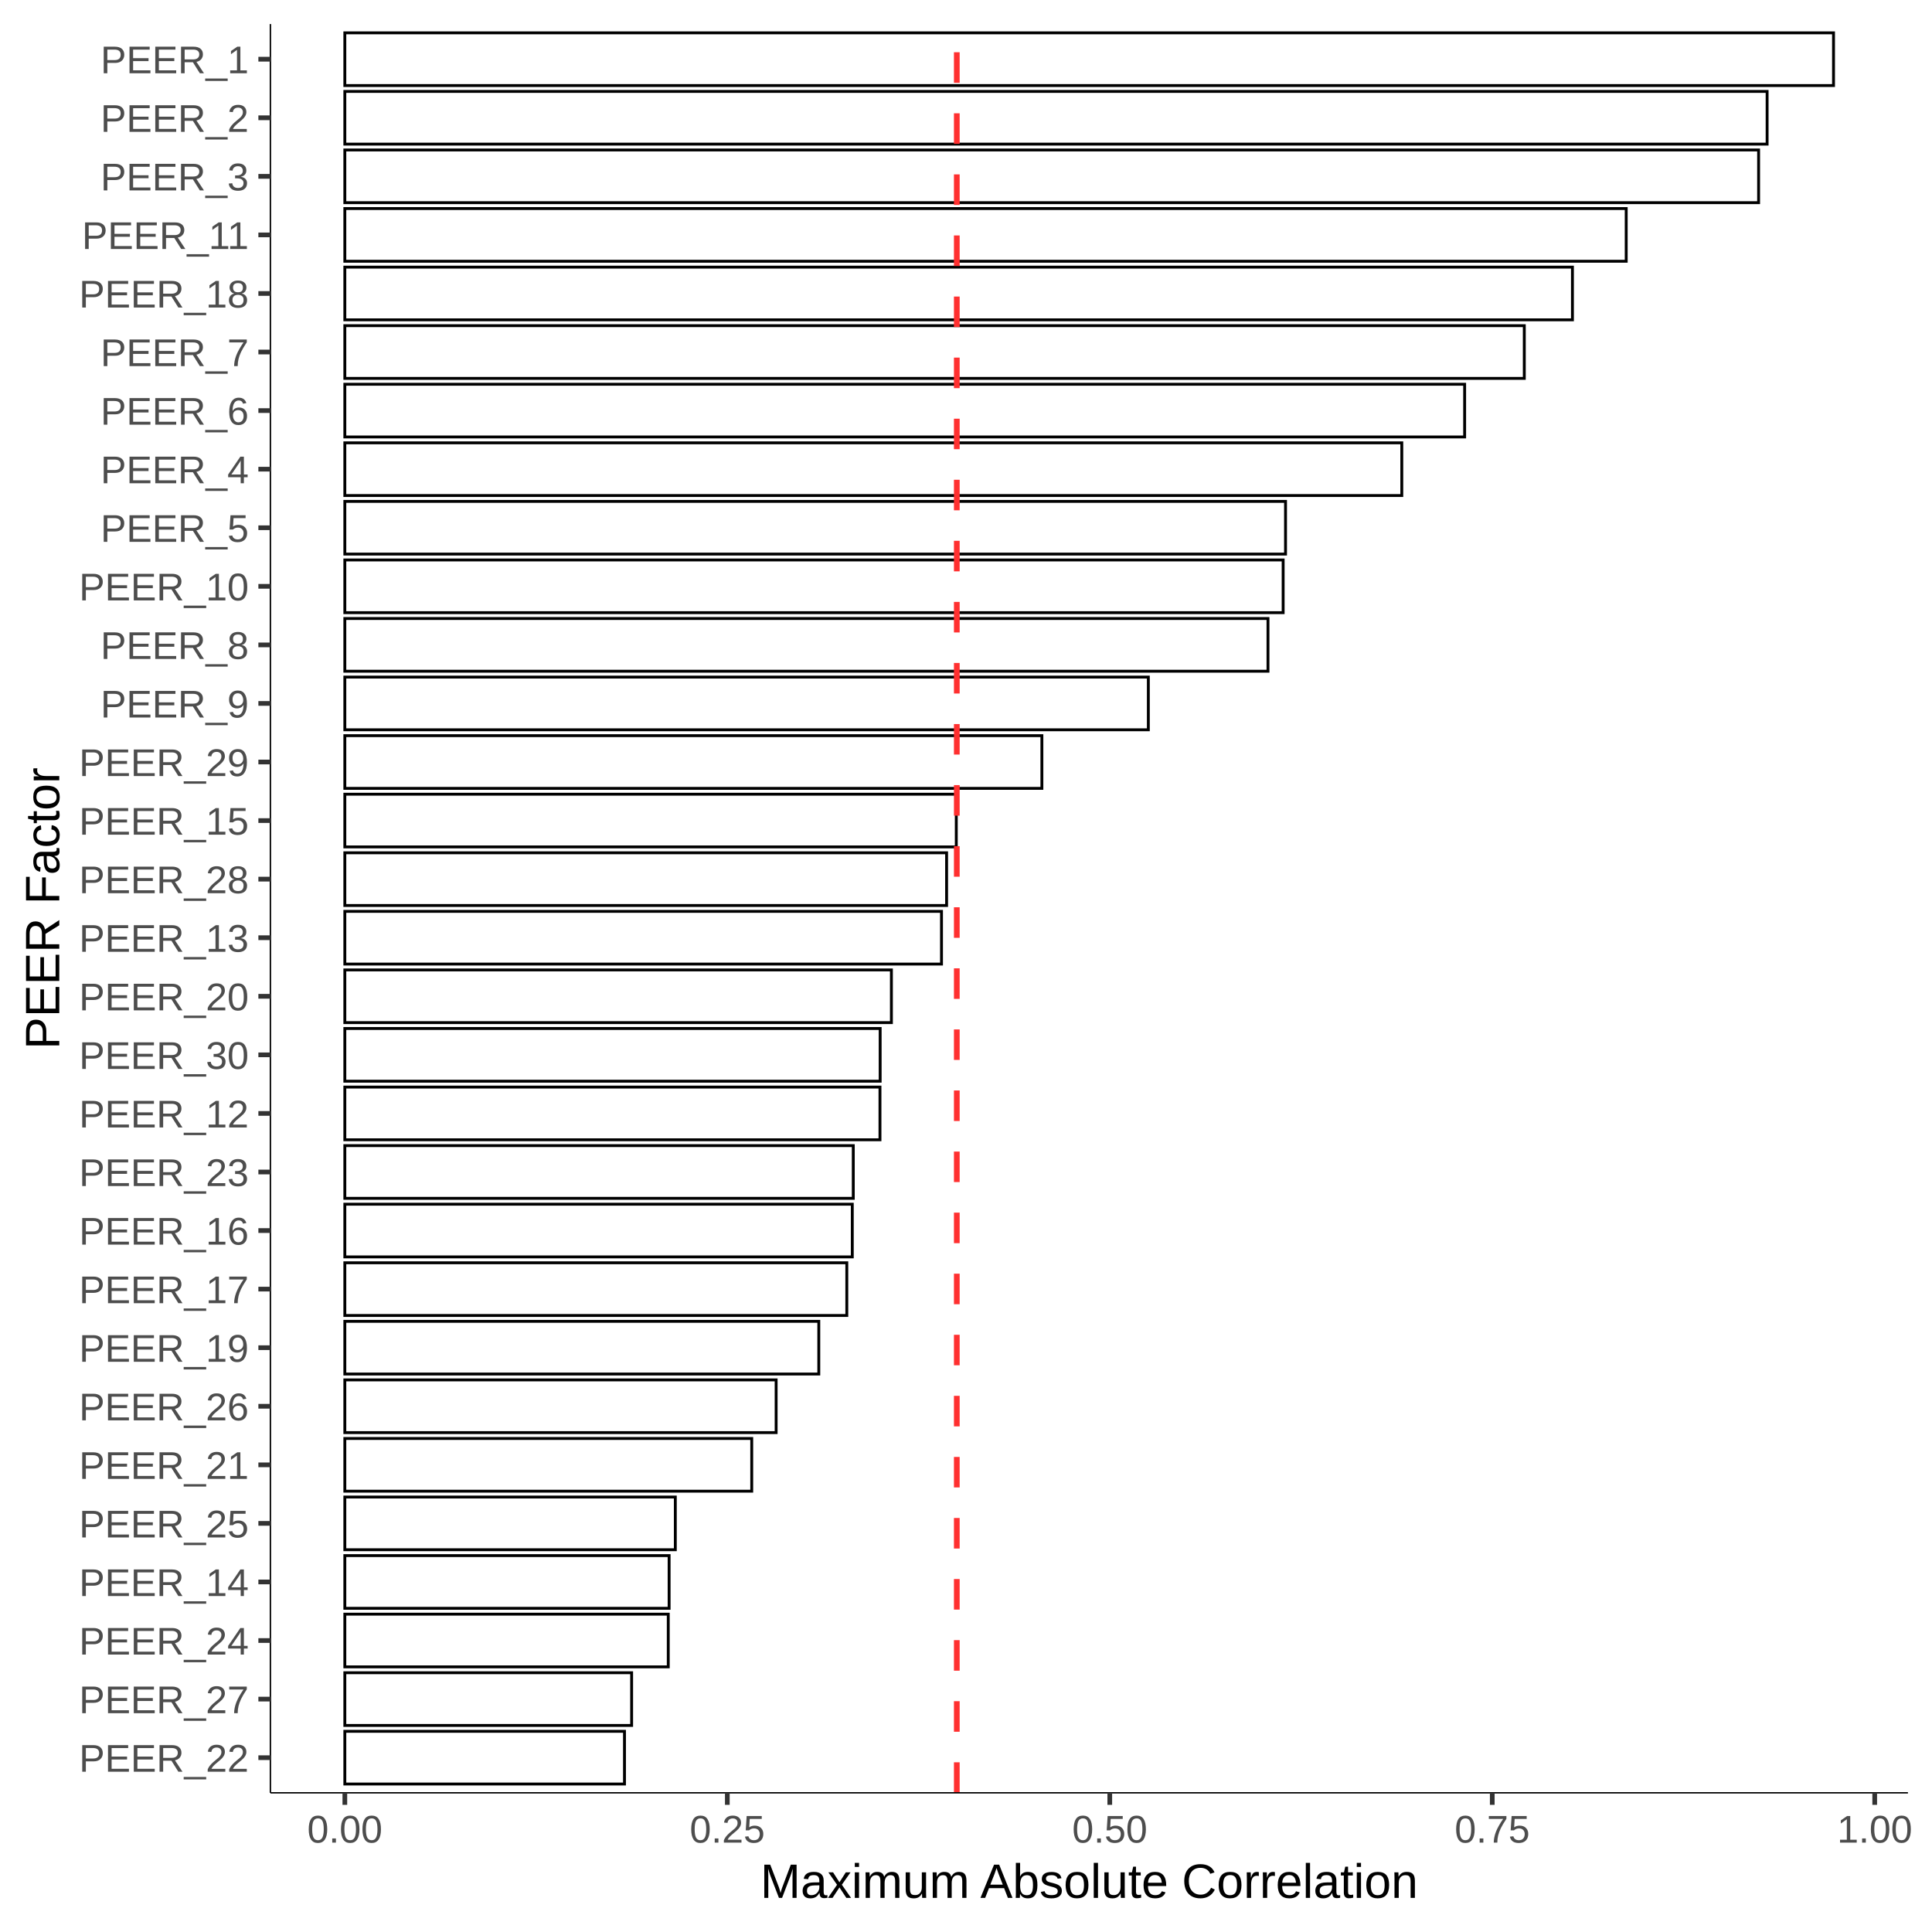
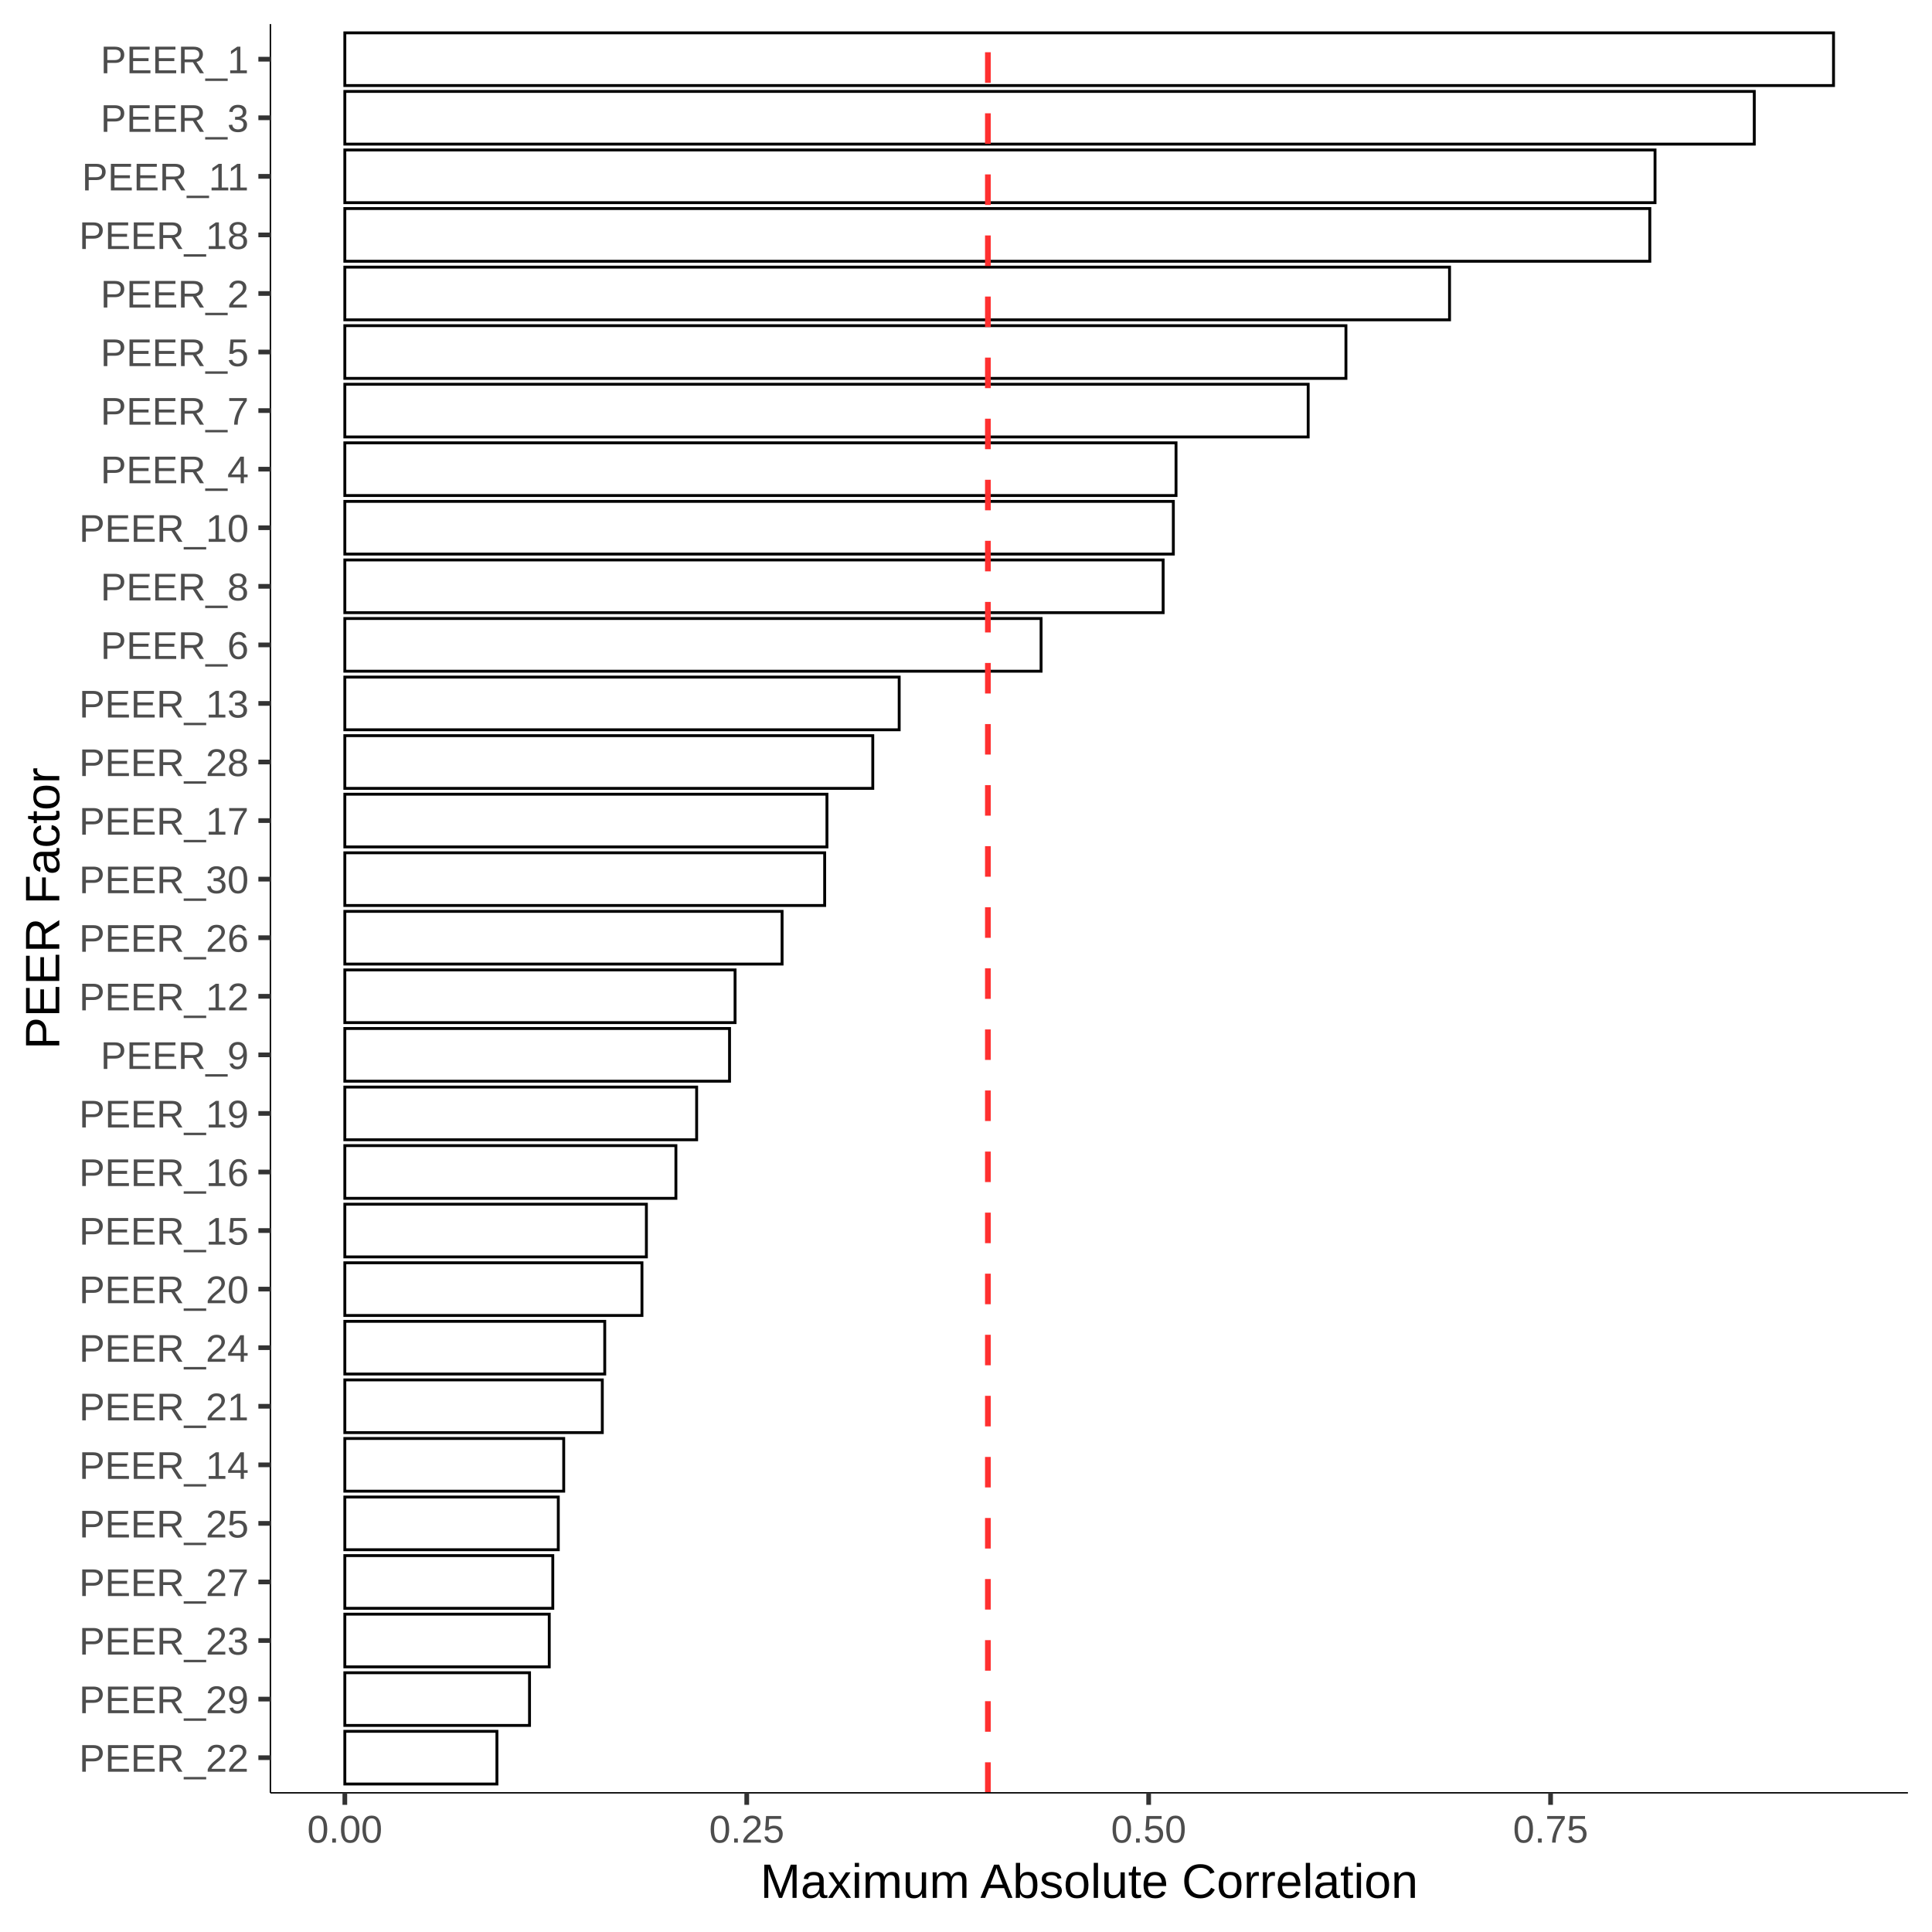
<svg xmlns="http://www.w3.org/2000/svg" class="svglite" width="720.00pt" height="720.00pt" viewBox="0 0 720.00 720.00">
  <defs>
    <style type="text/css">
    .svglite line, .svglite polyline, .svglite polygon, .svglite path, .svglite rect, .svglite circle {
      fill: none;
      stroke: #000000;
      stroke-linecap: round;
      stroke-linejoin: round;
      stroke-miterlimit: 10.00;
    }
  </style>
  </defs>
  <rect width="100%" height="100%" style="stroke: none; fill: #FFFFFF;" />
  <defs>
    <clipPath id="cpMC4wMHw3MjAuMDB8MC4wMHw3MjAuMDA=">
      <rect x="0.00" y="0.00" width="720.00" height="720.00" />
    </clipPath>
  </defs>
  <g clip-path="url(#cpMC4wMHw3MjAuMDB8MC4wMHw3MjAuMDA=)">
    <rect x="0" y="0" width="720.00" height="720.00" style="stroke-width: 1.75; stroke: #FFFFFF; fill: #FFFFFF;" />
  </g>
  <defs>
    <clipPath id="cpMTAwLjc3fDcxMS4wM3w4Ljk3fDY2OC4xMw==">
      <rect x="100.77" y="8.97" width="610.26" height="659.16" />
    </clipPath>
  </defs>
  <g clip-path="url(#cpMTAwLjc3fDcxMS4wM3w4Ljk3fDY2OC4xMw==)">
    <rect x="100.77" y="8.97" width="610.26" height="659.16" style="stroke-width: 1.75; stroke: none; fill: #FFFFFF;" />
-     <rect x="128.51" y="645.21" width="104.22" height="19.64" style="stroke-width: 1.07; stroke-linecap: square; stroke-linejoin: miter; fill: #FFFFFF;" />
-     <rect x="128.51" y="623.38" width="106.88" height="19.64" style="stroke-width: 1.07; stroke-linecap: square; stroke-linejoin: miter; fill: #FFFFFF;" />
-     <rect x="128.51" y="601.55" width="120.53" height="19.64" style="stroke-width: 1.07; stroke-linecap: square; stroke-linejoin: miter; fill: #FFFFFF;" />
-     <rect x="128.51" y="579.73" width="120.85" height="19.64" style="stroke-width: 1.07; stroke-linecap: square; stroke-linejoin: miter; fill: #FFFFFF;" />
-     <rect x="128.51" y="557.90" width="123.16" height="19.64" style="stroke-width: 1.07; stroke-linecap: square; stroke-linejoin: miter; fill: #FFFFFF;" />
-     <rect x="128.51" y="536.08" width="151.64" height="19.64" style="stroke-width: 1.07; stroke-linecap: square; stroke-linejoin: miter; fill: #FFFFFF;" />
-     <rect x="128.51" y="514.25" width="160.73" height="19.64" style="stroke-width: 1.07; stroke-linecap: square; stroke-linejoin: miter; fill: #FFFFFF;" />
-     <rect x="128.51" y="492.42" width="176.63" height="19.64" style="stroke-width: 1.07; stroke-linecap: square; stroke-linejoin: miter; fill: #FFFFFF;" />
-     <rect x="128.51" y="470.60" width="187.07" height="19.64" style="stroke-width: 1.07; stroke-linecap: square; stroke-linejoin: miter; fill: #FFFFFF;" />
-     <rect x="128.51" y="448.77" width="189.11" height="19.64" style="stroke-width: 1.07; stroke-linecap: square; stroke-linejoin: miter; fill: #FFFFFF;" />
-     <rect x="128.51" y="426.94" width="189.48" height="19.64" style="stroke-width: 1.07; stroke-linecap: square; stroke-linejoin: miter; fill: #FFFFFF;" />
-     <rect x="128.51" y="405.12" width="199.43" height="19.64" style="stroke-width: 1.07; stroke-linecap: square; stroke-linejoin: miter; fill: #FFFFFF;" />
-     <rect x="128.51" y="383.29" width="199.50" height="19.64" style="stroke-width: 1.07; stroke-linecap: square; stroke-linejoin: miter; fill: #FFFFFF;" />
-     <rect x="128.51" y="361.46" width="203.69" height="19.64" style="stroke-width: 1.07; stroke-linecap: square; stroke-linejoin: miter; fill: #FFFFFF;" />
-     <rect x="128.51" y="339.64" width="222.36" height="19.64" style="stroke-width: 1.07; stroke-linecap: square; stroke-linejoin: miter; fill: #FFFFFF;" />
-     <rect x="128.51" y="317.81" width="224.26" height="19.64" style="stroke-width: 1.07; stroke-linecap: square; stroke-linejoin: miter; fill: #FFFFFF;" />
-     <rect x="128.51" y="295.98" width="227.87" height="19.64" style="stroke-width: 1.07; stroke-linecap: square; stroke-linejoin: miter; fill: #FFFFFF;" />
-     <rect x="128.51" y="274.16" width="259.77" height="19.64" style="stroke-width: 1.07; stroke-linecap: square; stroke-linejoin: miter; fill: #FFFFFF;" />
-     <rect x="128.51" y="252.33" width="299.44" height="19.64" style="stroke-width: 1.07; stroke-linecap: square; stroke-linejoin: miter; fill: #FFFFFF;" />
-     <rect x="128.51" y="230.50" width="344.03" height="19.64" style="stroke-width: 1.07; stroke-linecap: square; stroke-linejoin: miter; fill: #FFFFFF;" />
-     <rect x="128.51" y="208.68" width="349.68" height="19.64" style="stroke-width: 1.07; stroke-linecap: square; stroke-linejoin: miter; fill: #FFFFFF;" />
-     <rect x="128.51" y="186.85" width="350.57" height="19.64" style="stroke-width: 1.07; stroke-linecap: square; stroke-linejoin: miter; fill: #FFFFFF;" />
-     <rect x="128.51" y="165.03" width="393.90" height="19.64" style="stroke-width: 1.07; stroke-linecap: square; stroke-linejoin: miter; fill: #FFFFFF;" />
-     <rect x="128.51" y="143.20" width="417.32" height="19.64" style="stroke-width: 1.07; stroke-linecap: square; stroke-linejoin: miter; fill: #FFFFFF;" />
-     <rect x="128.51" y="121.37" width="439.55" height="19.64" style="stroke-width: 1.07; stroke-linecap: square; stroke-linejoin: miter; fill: #FFFFFF;" />
-     <rect x="128.51" y="99.55" width="457.49" height="19.64" style="stroke-width: 1.07; stroke-linecap: square; stroke-linejoin: miter; fill: #FFFFFF;" />
-     <rect x="128.51" y="77.72" width="477.53" height="19.64" style="stroke-width: 1.07; stroke-linecap: square; stroke-linejoin: miter; fill: #FFFFFF;" />
-     <rect x="128.51" y="55.89" width="526.87" height="19.64" style="stroke-width: 1.07; stroke-linecap: square; stroke-linejoin: miter; fill: #FFFFFF;" />
-     <rect x="128.51" y="34.07" width="530.04" height="19.64" style="stroke-width: 1.07; stroke-linecap: square; stroke-linejoin: miter; fill: #FFFFFF;" />
+     <rect x="128.51" y="645.21" width="56.68" height="19.64" style="stroke-width: 1.07; stroke-linecap: square; stroke-linejoin: miter; fill: #FFFFFF;" />
+     <rect x="128.51" y="623.38" width="68.83" height="19.64" style="stroke-width: 1.07; stroke-linecap: square; stroke-linejoin: miter; fill: #FFFFFF;" />
+     <rect x="128.51" y="601.55" width="76.18" height="19.64" style="stroke-width: 1.07; stroke-linecap: square; stroke-linejoin: miter; fill: #FFFFFF;" />
+     <rect x="128.51" y="579.73" width="77.50" height="19.64" style="stroke-width: 1.07; stroke-linecap: square; stroke-linejoin: miter; fill: #FFFFFF;" />
+     <rect x="128.51" y="557.90" width="79.55" height="19.64" style="stroke-width: 1.07; stroke-linecap: square; stroke-linejoin: miter; fill: #FFFFFF;" />
+     <rect x="128.51" y="536.08" width="81.57" height="19.64" style="stroke-width: 1.07; stroke-linecap: square; stroke-linejoin: miter; fill: #FFFFFF;" />
+     <rect x="128.51" y="514.25" width="95.95" height="19.64" style="stroke-width: 1.07; stroke-linecap: square; stroke-linejoin: miter; fill: #FFFFFF;" />
+     <rect x="128.51" y="492.42" width="96.86" height="19.64" style="stroke-width: 1.07; stroke-linecap: square; stroke-linejoin: miter; fill: #FFFFFF;" />
+     <rect x="128.51" y="470.60" width="110.73" height="19.64" style="stroke-width: 1.07; stroke-linecap: square; stroke-linejoin: miter; fill: #FFFFFF;" />
+     <rect x="128.51" y="448.77" width="112.38" height="19.64" style="stroke-width: 1.07; stroke-linecap: square; stroke-linejoin: miter; fill: #FFFFFF;" />
+     <rect x="128.51" y="426.94" width="123.38" height="19.64" style="stroke-width: 1.07; stroke-linecap: square; stroke-linejoin: miter; fill: #FFFFFF;" />
+     <rect x="128.51" y="405.12" width="131.11" height="19.64" style="stroke-width: 1.07; stroke-linecap: square; stroke-linejoin: miter; fill: #FFFFFF;" />
+     <rect x="128.51" y="383.29" width="143.37" height="19.64" style="stroke-width: 1.07; stroke-linecap: square; stroke-linejoin: miter; fill: #FFFFFF;" />
+     <rect x="128.51" y="361.46" width="145.43" height="19.64" style="stroke-width: 1.07; stroke-linecap: square; stroke-linejoin: miter; fill: #FFFFFF;" />
+     <rect x="128.51" y="339.64" width="162.95" height="19.64" style="stroke-width: 1.07; stroke-linecap: square; stroke-linejoin: miter; fill: #FFFFFF;" />
+     <rect x="128.51" y="317.81" width="178.82" height="19.64" style="stroke-width: 1.07; stroke-linecap: square; stroke-linejoin: miter; fill: #FFFFFF;" />
+     <rect x="128.51" y="295.98" width="179.67" height="19.64" style="stroke-width: 1.07; stroke-linecap: square; stroke-linejoin: miter; fill: #FFFFFF;" />
+     <rect x="128.51" y="274.16" width="196.75" height="19.64" style="stroke-width: 1.07; stroke-linecap: square; stroke-linejoin: miter; fill: #FFFFFF;" />
+     <rect x="128.51" y="252.33" width="206.59" height="19.64" style="stroke-width: 1.07; stroke-linecap: square; stroke-linejoin: miter; fill: #FFFFFF;" />
+     <rect x="128.51" y="230.50" width="259.47" height="19.64" style="stroke-width: 1.07; stroke-linecap: square; stroke-linejoin: miter; fill: #FFFFFF;" />
+     <rect x="128.51" y="208.68" width="304.96" height="19.64" style="stroke-width: 1.07; stroke-linecap: square; stroke-linejoin: miter; fill: #FFFFFF;" />
+     <rect x="128.51" y="186.85" width="308.76" height="19.64" style="stroke-width: 1.07; stroke-linecap: square; stroke-linejoin: miter; fill: #FFFFFF;" />
+     <rect x="128.51" y="165.03" width="309.76" height="19.64" style="stroke-width: 1.07; stroke-linecap: square; stroke-linejoin: miter; fill: #FFFFFF;" />
+     <rect x="128.51" y="143.20" width="359.01" height="19.64" style="stroke-width: 1.07; stroke-linecap: square; stroke-linejoin: miter; fill: #FFFFFF;" />
+     <rect x="128.51" y="121.37" width="373.08" height="19.64" style="stroke-width: 1.07; stroke-linecap: square; stroke-linejoin: miter; fill: #FFFFFF;" />
+     <rect x="128.51" y="99.55" width="411.69" height="19.64" style="stroke-width: 1.07; stroke-linecap: square; stroke-linejoin: miter; fill: #FFFFFF;" />
+     <rect x="128.51" y="77.72" width="486.33" height="19.64" style="stroke-width: 1.07; stroke-linecap: square; stroke-linejoin: miter; fill: #FFFFFF;" />
+     <rect x="128.51" y="55.89" width="488.27" height="19.64" style="stroke-width: 1.07; stroke-linecap: square; stroke-linejoin: miter; fill: #FFFFFF;" />
+     <rect x="128.51" y="34.07" width="525.26" height="19.64" style="stroke-width: 1.07; stroke-linecap: square; stroke-linejoin: miter; fill: #FFFFFF;" />
    <rect x="128.51" y="12.24" width="554.79" height="19.64" style="stroke-width: 1.07; stroke-linecap: square; stroke-linejoin: miter; fill: #FFFFFF;" />
-     <line x1="356.57" y1="668.13" x2="356.57" y2="8.97" style="stroke-width: 2.13; stroke: #FF3030; stroke-dasharray: 11.38,11.38; stroke-linecap: butt;" />
+     <line x1="368.16" y1="668.13" x2="368.16" y2="8.97" style="stroke-width: 2.13; stroke: #FF3030; stroke-dasharray: 11.38,11.38; stroke-linecap: butt;" />
  </g>
  <g clip-path="url(#cpMC4wMHw3MjAuMDB8MC4wMHw3MjAuMDA=)">
    <polyline points="100.77,668.13 100.77,8.97 " style="stroke-width: 0.53; stroke-linecap: butt;" />
    <text x="92.70" y="660.27" text-anchor="end" style="font-size: 14.40px; fill: #4D4D4D; font-family: Arimo;" textLength="62.38px" lengthAdjust="spacingAndGlyphs">PEER_22</text>
-     <text x="92.70" y="638.45" text-anchor="end" style="font-size: 14.40px; fill: #4D4D4D; font-family: Arimo;" textLength="62.38px" lengthAdjust="spacingAndGlyphs">PEER_27</text>
-     <text x="92.70" y="616.62" text-anchor="end" style="font-size: 14.40px; fill: #4D4D4D; font-family: Arimo;" textLength="62.38px" lengthAdjust="spacingAndGlyphs">PEER_24</text>
-     <text x="92.70" y="594.80" text-anchor="end" style="font-size: 14.40px; fill: #4D4D4D; font-family: Arimo;" textLength="62.38px" lengthAdjust="spacingAndGlyphs">PEER_14</text>
+     <text x="92.70" y="638.45" text-anchor="end" style="font-size: 14.40px; fill: #4D4D4D; font-family: Arimo;" textLength="62.38px" lengthAdjust="spacingAndGlyphs">PEER_29</text>
+     <text x="92.70" y="616.62" text-anchor="end" style="font-size: 14.40px; fill: #4D4D4D; font-family: Arimo;" textLength="62.38px" lengthAdjust="spacingAndGlyphs">PEER_23</text>
+     <text x="92.70" y="594.80" text-anchor="end" style="font-size: 14.40px; fill: #4D4D4D; font-family: Arimo;" textLength="62.38px" lengthAdjust="spacingAndGlyphs">PEER_27</text>
    <text x="92.70" y="572.97" text-anchor="end" style="font-size: 14.40px; fill: #4D4D4D; font-family: Arimo;" textLength="62.38px" lengthAdjust="spacingAndGlyphs">PEER_25</text>
-     <text x="92.70" y="551.14" text-anchor="end" style="font-size: 14.40px; fill: #4D4D4D; font-family: Arimo;" textLength="62.38px" lengthAdjust="spacingAndGlyphs">PEER_21</text>
-     <text x="92.70" y="529.32" text-anchor="end" style="font-size: 14.40px; fill: #4D4D4D; font-family: Arimo;" textLength="62.38px" lengthAdjust="spacingAndGlyphs">PEER_26</text>
-     <text x="92.70" y="507.49" text-anchor="end" style="font-size: 14.40px; fill: #4D4D4D; font-family: Arimo;" textLength="62.38px" lengthAdjust="spacingAndGlyphs">PEER_19</text>
-     <text x="92.70" y="485.66" text-anchor="end" style="font-size: 14.40px; fill: #4D4D4D; font-family: Arimo;" textLength="62.38px" lengthAdjust="spacingAndGlyphs">PEER_17</text>
-     <text x="92.70" y="463.84" text-anchor="end" style="font-size: 14.40px; fill: #4D4D4D; font-family: Arimo;" textLength="62.38px" lengthAdjust="spacingAndGlyphs">PEER_16</text>
-     <text x="92.70" y="442.01" text-anchor="end" style="font-size: 14.40px; fill: #4D4D4D; font-family: Arimo;" textLength="62.38px" lengthAdjust="spacingAndGlyphs">PEER_23</text>
-     <text x="92.70" y="420.18" text-anchor="end" style="font-size: 14.40px; fill: #4D4D4D; font-family: Arimo;" textLength="62.38px" lengthAdjust="spacingAndGlyphs">PEER_12</text>
-     <text x="92.70" y="398.36" text-anchor="end" style="font-size: 14.40px; fill: #4D4D4D; font-family: Arimo;" textLength="62.38px" lengthAdjust="spacingAndGlyphs">PEER_30</text>
-     <text x="92.70" y="376.53" text-anchor="end" style="font-size: 14.40px; fill: #4D4D4D; font-family: Arimo;" textLength="62.38px" lengthAdjust="spacingAndGlyphs">PEER_20</text>
-     <text x="92.70" y="354.70" text-anchor="end" style="font-size: 14.40px; fill: #4D4D4D; font-family: Arimo;" textLength="62.38px" lengthAdjust="spacingAndGlyphs">PEER_13</text>
-     <text x="92.70" y="332.88" text-anchor="end" style="font-size: 14.40px; fill: #4D4D4D; font-family: Arimo;" textLength="62.38px" lengthAdjust="spacingAndGlyphs">PEER_28</text>
-     <text x="92.70" y="311.05" text-anchor="end" style="font-size: 14.40px; fill: #4D4D4D; font-family: Arimo;" textLength="62.38px" lengthAdjust="spacingAndGlyphs">PEER_15</text>
-     <text x="92.70" y="289.22" text-anchor="end" style="font-size: 14.40px; fill: #4D4D4D; font-family: Arimo;" textLength="62.38px" lengthAdjust="spacingAndGlyphs">PEER_29</text>
-     <text x="92.70" y="267.40" text-anchor="end" style="font-size: 14.40px; fill: #4D4D4D; font-family: Arimo;" textLength="53.22px" lengthAdjust="spacingAndGlyphs">PEER_9</text>
-     <text x="92.70" y="245.57" text-anchor="end" style="font-size: 14.40px; fill: #4D4D4D; font-family: Arimo;" textLength="53.22px" lengthAdjust="spacingAndGlyphs">PEER_8</text>
-     <text x="92.70" y="223.75" text-anchor="end" style="font-size: 14.40px; fill: #4D4D4D; font-family: Arimo;" textLength="62.38px" lengthAdjust="spacingAndGlyphs">PEER_10</text>
-     <text x="92.70" y="201.92" text-anchor="end" style="font-size: 14.40px; fill: #4D4D4D; font-family: Arimo;" textLength="53.22px" lengthAdjust="spacingAndGlyphs">PEER_5</text>
+     <text x="92.70" y="551.14" text-anchor="end" style="font-size: 14.40px; fill: #4D4D4D; font-family: Arimo;" textLength="62.38px" lengthAdjust="spacingAndGlyphs">PEER_14</text>
+     <text x="92.70" y="529.32" text-anchor="end" style="font-size: 14.40px; fill: #4D4D4D; font-family: Arimo;" textLength="62.38px" lengthAdjust="spacingAndGlyphs">PEER_21</text>
+     <text x="92.70" y="507.49" text-anchor="end" style="font-size: 14.40px; fill: #4D4D4D; font-family: Arimo;" textLength="62.38px" lengthAdjust="spacingAndGlyphs">PEER_24</text>
+     <text x="92.70" y="485.66" text-anchor="end" style="font-size: 14.40px; fill: #4D4D4D; font-family: Arimo;" textLength="62.38px" lengthAdjust="spacingAndGlyphs">PEER_20</text>
+     <text x="92.70" y="463.84" text-anchor="end" style="font-size: 14.40px; fill: #4D4D4D; font-family: Arimo;" textLength="62.38px" lengthAdjust="spacingAndGlyphs">PEER_15</text>
+     <text x="92.70" y="442.01" text-anchor="end" style="font-size: 14.40px; fill: #4D4D4D; font-family: Arimo;" textLength="62.38px" lengthAdjust="spacingAndGlyphs">PEER_16</text>
+     <text x="92.70" y="420.18" text-anchor="end" style="font-size: 14.40px; fill: #4D4D4D; font-family: Arimo;" textLength="62.38px" lengthAdjust="spacingAndGlyphs">PEER_19</text>
+     <text x="92.70" y="398.36" text-anchor="end" style="font-size: 14.40px; fill: #4D4D4D; font-family: Arimo;" textLength="53.22px" lengthAdjust="spacingAndGlyphs">PEER_9</text>
+     <text x="92.70" y="376.53" text-anchor="end" style="font-size: 14.40px; fill: #4D4D4D; font-family: Arimo;" textLength="62.38px" lengthAdjust="spacingAndGlyphs">PEER_12</text>
+     <text x="92.70" y="354.70" text-anchor="end" style="font-size: 14.40px; fill: #4D4D4D; font-family: Arimo;" textLength="62.38px" lengthAdjust="spacingAndGlyphs">PEER_26</text>
+     <text x="92.70" y="332.88" text-anchor="end" style="font-size: 14.40px; fill: #4D4D4D; font-family: Arimo;" textLength="62.38px" lengthAdjust="spacingAndGlyphs">PEER_30</text>
+     <text x="92.70" y="311.05" text-anchor="end" style="font-size: 14.40px; fill: #4D4D4D; font-family: Arimo;" textLength="62.38px" lengthAdjust="spacingAndGlyphs">PEER_17</text>
+     <text x="92.70" y="289.22" text-anchor="end" style="font-size: 14.40px; fill: #4D4D4D; font-family: Arimo;" textLength="62.38px" lengthAdjust="spacingAndGlyphs">PEER_28</text>
+     <text x="92.70" y="267.40" text-anchor="end" style="font-size: 14.40px; fill: #4D4D4D; font-family: Arimo;" textLength="62.38px" lengthAdjust="spacingAndGlyphs">PEER_13</text>
+     <text x="92.70" y="245.57" text-anchor="end" style="font-size: 14.40px; fill: #4D4D4D; font-family: Arimo;" textLength="53.22px" lengthAdjust="spacingAndGlyphs">PEER_6</text>
+     <text x="92.70" y="223.75" text-anchor="end" style="font-size: 14.40px; fill: #4D4D4D; font-family: Arimo;" textLength="53.22px" lengthAdjust="spacingAndGlyphs">PEER_8</text>
+     <text x="92.70" y="201.92" text-anchor="end" style="font-size: 14.40px; fill: #4D4D4D; font-family: Arimo;" textLength="62.38px" lengthAdjust="spacingAndGlyphs">PEER_10</text>
    <text x="92.70" y="180.09" text-anchor="end" style="font-size: 14.40px; fill: #4D4D4D; font-family: Arimo;" textLength="53.22px" lengthAdjust="spacingAndGlyphs">PEER_4</text>
-     <text x="92.70" y="158.27" text-anchor="end" style="font-size: 14.40px; fill: #4D4D4D; font-family: Arimo;" textLength="53.22px" lengthAdjust="spacingAndGlyphs">PEER_6</text>
-     <text x="92.70" y="136.44" text-anchor="end" style="font-size: 14.40px; fill: #4D4D4D; font-family: Arimo;" textLength="53.22px" lengthAdjust="spacingAndGlyphs">PEER_7</text>
-     <text x="92.70" y="114.61" text-anchor="end" style="font-size: 14.40px; fill: #4D4D4D; font-family: Arimo;" textLength="62.38px" lengthAdjust="spacingAndGlyphs">PEER_18</text>
-     <text x="92.70" y="92.79" text-anchor="end" style="font-size: 14.40px; fill: #4D4D4D; font-family: Arimo;" textLength="62.38px" lengthAdjust="spacingAndGlyphs">PEER_11</text>
-     <text x="92.70" y="70.96" text-anchor="end" style="font-size: 14.40px; fill: #4D4D4D; font-family: Arimo;" textLength="53.22px" lengthAdjust="spacingAndGlyphs">PEER_3</text>
-     <text x="92.70" y="49.13" text-anchor="end" style="font-size: 14.40px; fill: #4D4D4D; font-family: Arimo;" textLength="53.22px" lengthAdjust="spacingAndGlyphs">PEER_2</text>
+     <text x="92.70" y="158.27" text-anchor="end" style="font-size: 14.40px; fill: #4D4D4D; font-family: Arimo;" textLength="53.22px" lengthAdjust="spacingAndGlyphs">PEER_7</text>
+     <text x="92.70" y="136.44" text-anchor="end" style="font-size: 14.40px; fill: #4D4D4D; font-family: Arimo;" textLength="53.22px" lengthAdjust="spacingAndGlyphs">PEER_5</text>
+     <text x="92.70" y="114.61" text-anchor="end" style="font-size: 14.40px; fill: #4D4D4D; font-family: Arimo;" textLength="53.22px" lengthAdjust="spacingAndGlyphs">PEER_2</text>
+     <text x="92.70" y="92.79" text-anchor="end" style="font-size: 14.40px; fill: #4D4D4D; font-family: Arimo;" textLength="62.38px" lengthAdjust="spacingAndGlyphs">PEER_18</text>
+     <text x="92.70" y="70.96" text-anchor="end" style="font-size: 14.40px; fill: #4D4D4D; font-family: Arimo;" textLength="62.38px" lengthAdjust="spacingAndGlyphs">PEER_11</text>
+     <text x="92.70" y="49.13" text-anchor="end" style="font-size: 14.40px; fill: #4D4D4D; font-family: Arimo;" textLength="53.22px" lengthAdjust="spacingAndGlyphs">PEER_3</text>
    <text x="92.70" y="27.31" text-anchor="end" style="font-size: 14.40px; fill: #4D4D4D; font-family: Arimo;" textLength="53.22px" lengthAdjust="spacingAndGlyphs">PEER_1</text>
    <polyline points="96.29,655.03 100.77,655.03 " style="stroke-width: 1.75; stroke: #333333; stroke-linecap: butt;" />
    <polyline points="96.29,633.20 100.77,633.20 " style="stroke-width: 1.75; stroke: #333333; stroke-linecap: butt;" />
    <polyline points="96.29,611.38 100.77,611.38 " style="stroke-width: 1.75; stroke: #333333; stroke-linecap: butt;" />
    <polyline points="96.29,589.55 100.77,589.55 " style="stroke-width: 1.75; stroke: #333333; stroke-linecap: butt;" />
    <polyline points="96.29,567.72 100.77,567.72 " style="stroke-width: 1.75; stroke: #333333; stroke-linecap: butt;" />
    <polyline points="96.29,545.90 100.77,545.90 " style="stroke-width: 1.75; stroke: #333333; stroke-linecap: butt;" />
    <polyline points="96.29,524.07 100.77,524.07 " style="stroke-width: 1.75; stroke: #333333; stroke-linecap: butt;" />
    <polyline points="96.29,502.24 100.77,502.24 " style="stroke-width: 1.75; stroke: #333333; stroke-linecap: butt;" />
    <polyline points="96.29,480.42 100.77,480.42 " style="stroke-width: 1.75; stroke: #333333; stroke-linecap: butt;" />
    <polyline points="96.29,458.59 100.77,458.59 " style="stroke-width: 1.75; stroke: #333333; stroke-linecap: butt;" />
    <polyline points="96.29,436.77 100.77,436.77 " style="stroke-width: 1.75; stroke: #333333; stroke-linecap: butt;" />
    <polyline points="96.29,414.94 100.77,414.94 " style="stroke-width: 1.75; stroke: #333333; stroke-linecap: butt;" />
    <polyline points="96.29,393.11 100.77,393.11 " style="stroke-width: 1.75; stroke: #333333; stroke-linecap: butt;" />
    <polyline points="96.29,371.29 100.77,371.29 " style="stroke-width: 1.75; stroke: #333333; stroke-linecap: butt;" />
    <polyline points="96.29,349.46 100.77,349.46 " style="stroke-width: 1.75; stroke: #333333; stroke-linecap: butt;" />
    <polyline points="96.29,327.63 100.77,327.63 " style="stroke-width: 1.75; stroke: #333333; stroke-linecap: butt;" />
    <polyline points="96.29,305.81 100.77,305.81 " style="stroke-width: 1.75; stroke: #333333; stroke-linecap: butt;" />
    <polyline points="96.29,283.98 100.77,283.98 " style="stroke-width: 1.75; stroke: #333333; stroke-linecap: butt;" />
    <polyline points="96.29,262.15 100.77,262.15 " style="stroke-width: 1.75; stroke: #333333; stroke-linecap: butt;" />
    <polyline points="96.29,240.33 100.77,240.33 " style="stroke-width: 1.75; stroke: #333333; stroke-linecap: butt;" />
    <polyline points="96.29,218.50 100.77,218.50 " style="stroke-width: 1.75; stroke: #333333; stroke-linecap: butt;" />
    <polyline points="96.29,196.67 100.77,196.67 " style="stroke-width: 1.75; stroke: #333333; stroke-linecap: butt;" />
    <polyline points="96.29,174.85 100.77,174.85 " style="stroke-width: 1.75; stroke: #333333; stroke-linecap: butt;" />
    <polyline points="96.29,153.02 100.77,153.02 " style="stroke-width: 1.75; stroke: #333333; stroke-linecap: butt;" />
    <polyline points="96.29,131.19 100.77,131.19 " style="stroke-width: 1.75; stroke: #333333; stroke-linecap: butt;" />
    <polyline points="96.29,109.37 100.77,109.37 " style="stroke-width: 1.75; stroke: #333333; stroke-linecap: butt;" />
    <polyline points="96.29,87.54 100.77,87.54 " style="stroke-width: 1.75; stroke: #333333; stroke-linecap: butt;" />
    <polyline points="96.29,65.72 100.77,65.72 " style="stroke-width: 1.75; stroke: #333333; stroke-linecap: butt;" />
    <polyline points="96.29,43.89 100.77,43.89 " style="stroke-width: 1.75; stroke: #333333; stroke-linecap: butt;" />
    <polyline points="96.29,22.06 100.77,22.06 " style="stroke-width: 1.75; stroke: #333333; stroke-linecap: butt;" />
    <polyline points="100.77,668.13 711.03,668.13 " style="stroke-width: 0.53; stroke-linecap: butt;" />
    <polyline points="128.51,672.61 128.51,668.13 " style="stroke-width: 1.75; stroke: #333333; stroke-linecap: butt;" />
-     <polyline points="271.05,672.61 271.05,668.13 " style="stroke-width: 1.75; stroke: #333333; stroke-linecap: butt;" />
-     <polyline points="413.58,672.61 413.58,668.13 " style="stroke-width: 1.75; stroke: #333333; stroke-linecap: butt;" />
-     <polyline points="556.12,672.61 556.12,668.13 " style="stroke-width: 1.75; stroke: #333333; stroke-linecap: butt;" />
-     <polyline points="698.65,672.61 698.65,668.13 " style="stroke-width: 1.75; stroke: #333333; stroke-linecap: butt;" />
+     <polyline points="278.29,672.61 278.29,668.13 " style="stroke-width: 1.75; stroke: #333333; stroke-linecap: butt;" />
+     <polyline points="428.07,672.61 428.07,668.13 " style="stroke-width: 1.75; stroke: #333333; stroke-linecap: butt;" />
+     <polyline points="577.86,672.61 577.86,668.13 " style="stroke-width: 1.75; stroke: #333333; stroke-linecap: butt;" />
    <text x="128.51" y="686.69" text-anchor="middle" style="font-size: 14.40px; fill: #4D4D4D; font-family: Arimo;" textLength="32.05px" lengthAdjust="spacingAndGlyphs">0.00</text>
-     <text x="271.05" y="686.69" text-anchor="middle" style="font-size: 14.40px; fill: #4D4D4D; font-family: Arimo;" textLength="32.05px" lengthAdjust="spacingAndGlyphs">0.25</text>
-     <text x="413.58" y="686.69" text-anchor="middle" style="font-size: 14.40px; fill: #4D4D4D; font-family: Arimo;" textLength="32.05px" lengthAdjust="spacingAndGlyphs">0.50</text>
-     <text x="556.12" y="686.69" text-anchor="middle" style="font-size: 14.40px; fill: #4D4D4D; font-family: Arimo;" textLength="32.05px" lengthAdjust="spacingAndGlyphs">0.75</text>
-     <text x="698.65" y="686.69" text-anchor="middle" style="font-size: 14.40px; fill: #4D4D4D; font-family: Arimo;" textLength="32.05px" lengthAdjust="spacingAndGlyphs">1.00</text>
+     <text x="278.29" y="686.69" text-anchor="middle" style="font-size: 14.40px; fill: #4D4D4D; font-family: Arimo;" textLength="32.05px" lengthAdjust="spacingAndGlyphs">0.25</text>
+     <text x="428.07" y="686.69" text-anchor="middle" style="font-size: 14.40px; fill: #4D4D4D; font-family: Arimo;" textLength="32.05px" lengthAdjust="spacingAndGlyphs">0.50</text>
+     <text x="577.86" y="686.69" text-anchor="middle" style="font-size: 14.40px; fill: #4D4D4D; font-family: Arimo;" textLength="32.05px" lengthAdjust="spacingAndGlyphs">0.75</text>
    <text x="405.90" y="707.29" text-anchor="middle" style="font-size: 18.00px; font-family: Arimo;" textLength="278.07px" lengthAdjust="spacingAndGlyphs">Maximum Absolute Correlation</text>
    <text transform="translate(22.09,338.55) rotate(-90)" text-anchor="middle" style="font-size: 18.00px; font-family: Arimo;" textLength="106.95px" lengthAdjust="spacingAndGlyphs">PEER Factor</text>
  </g>
</svg>
